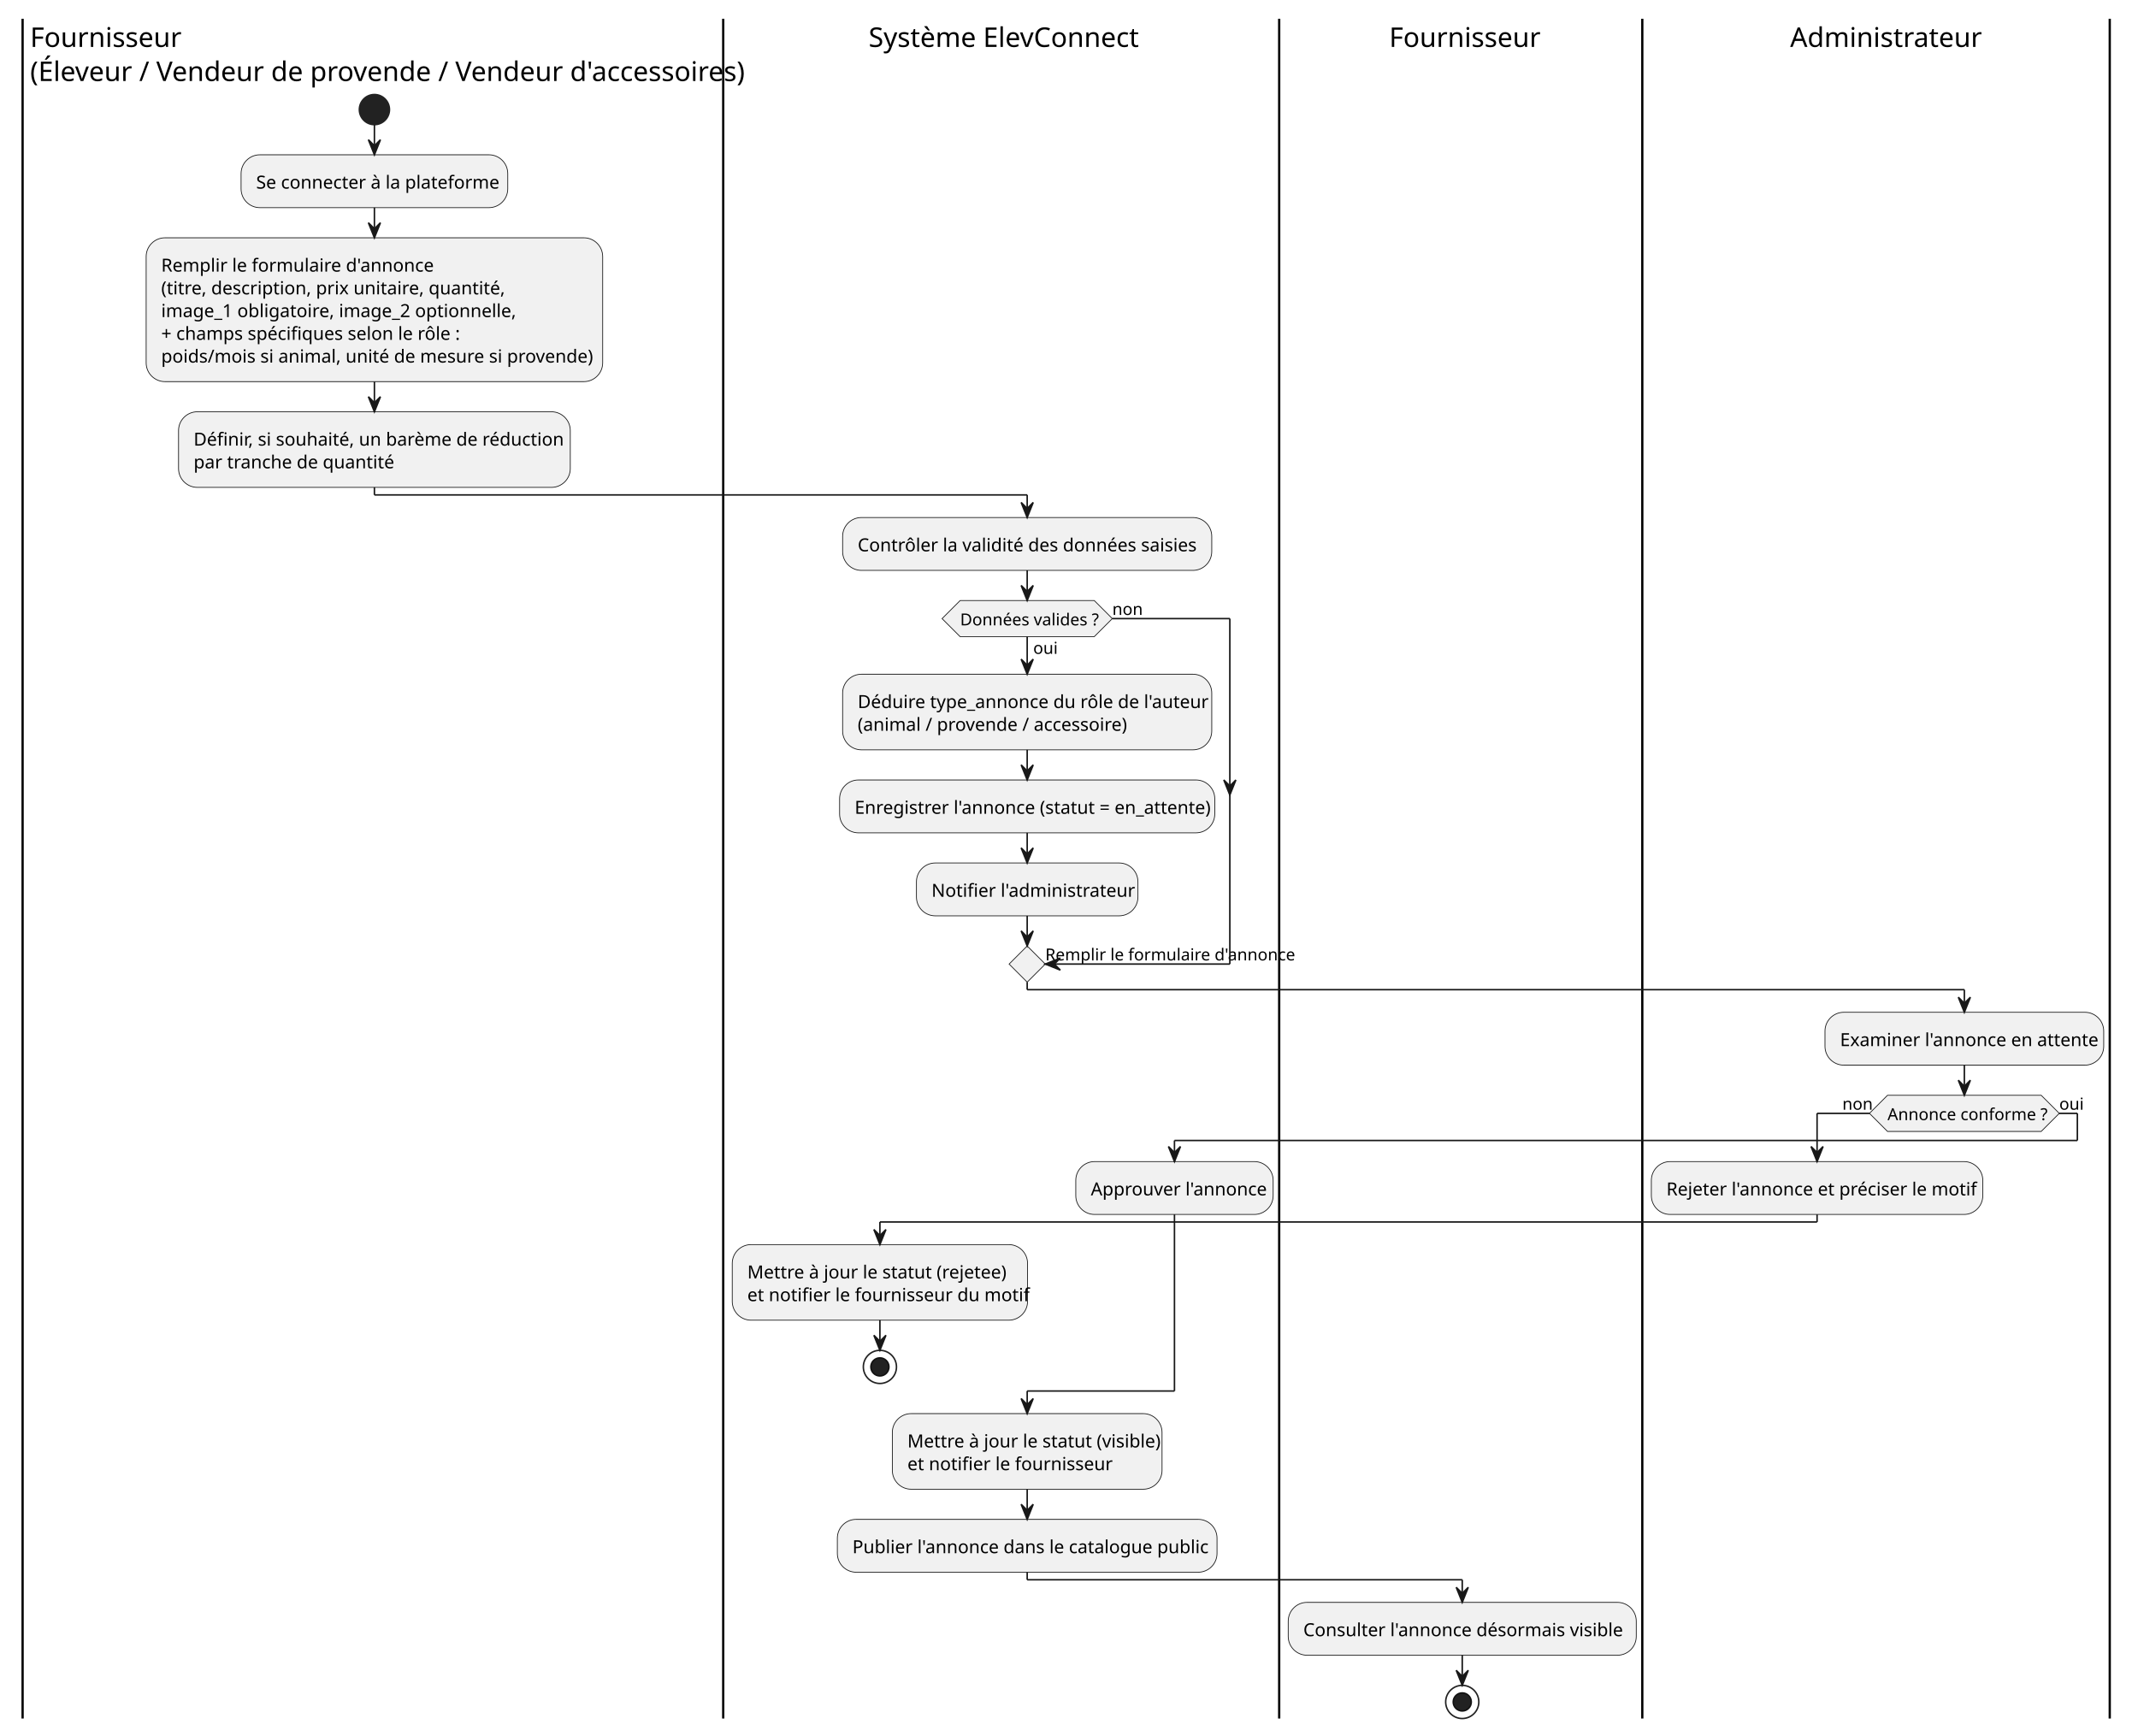
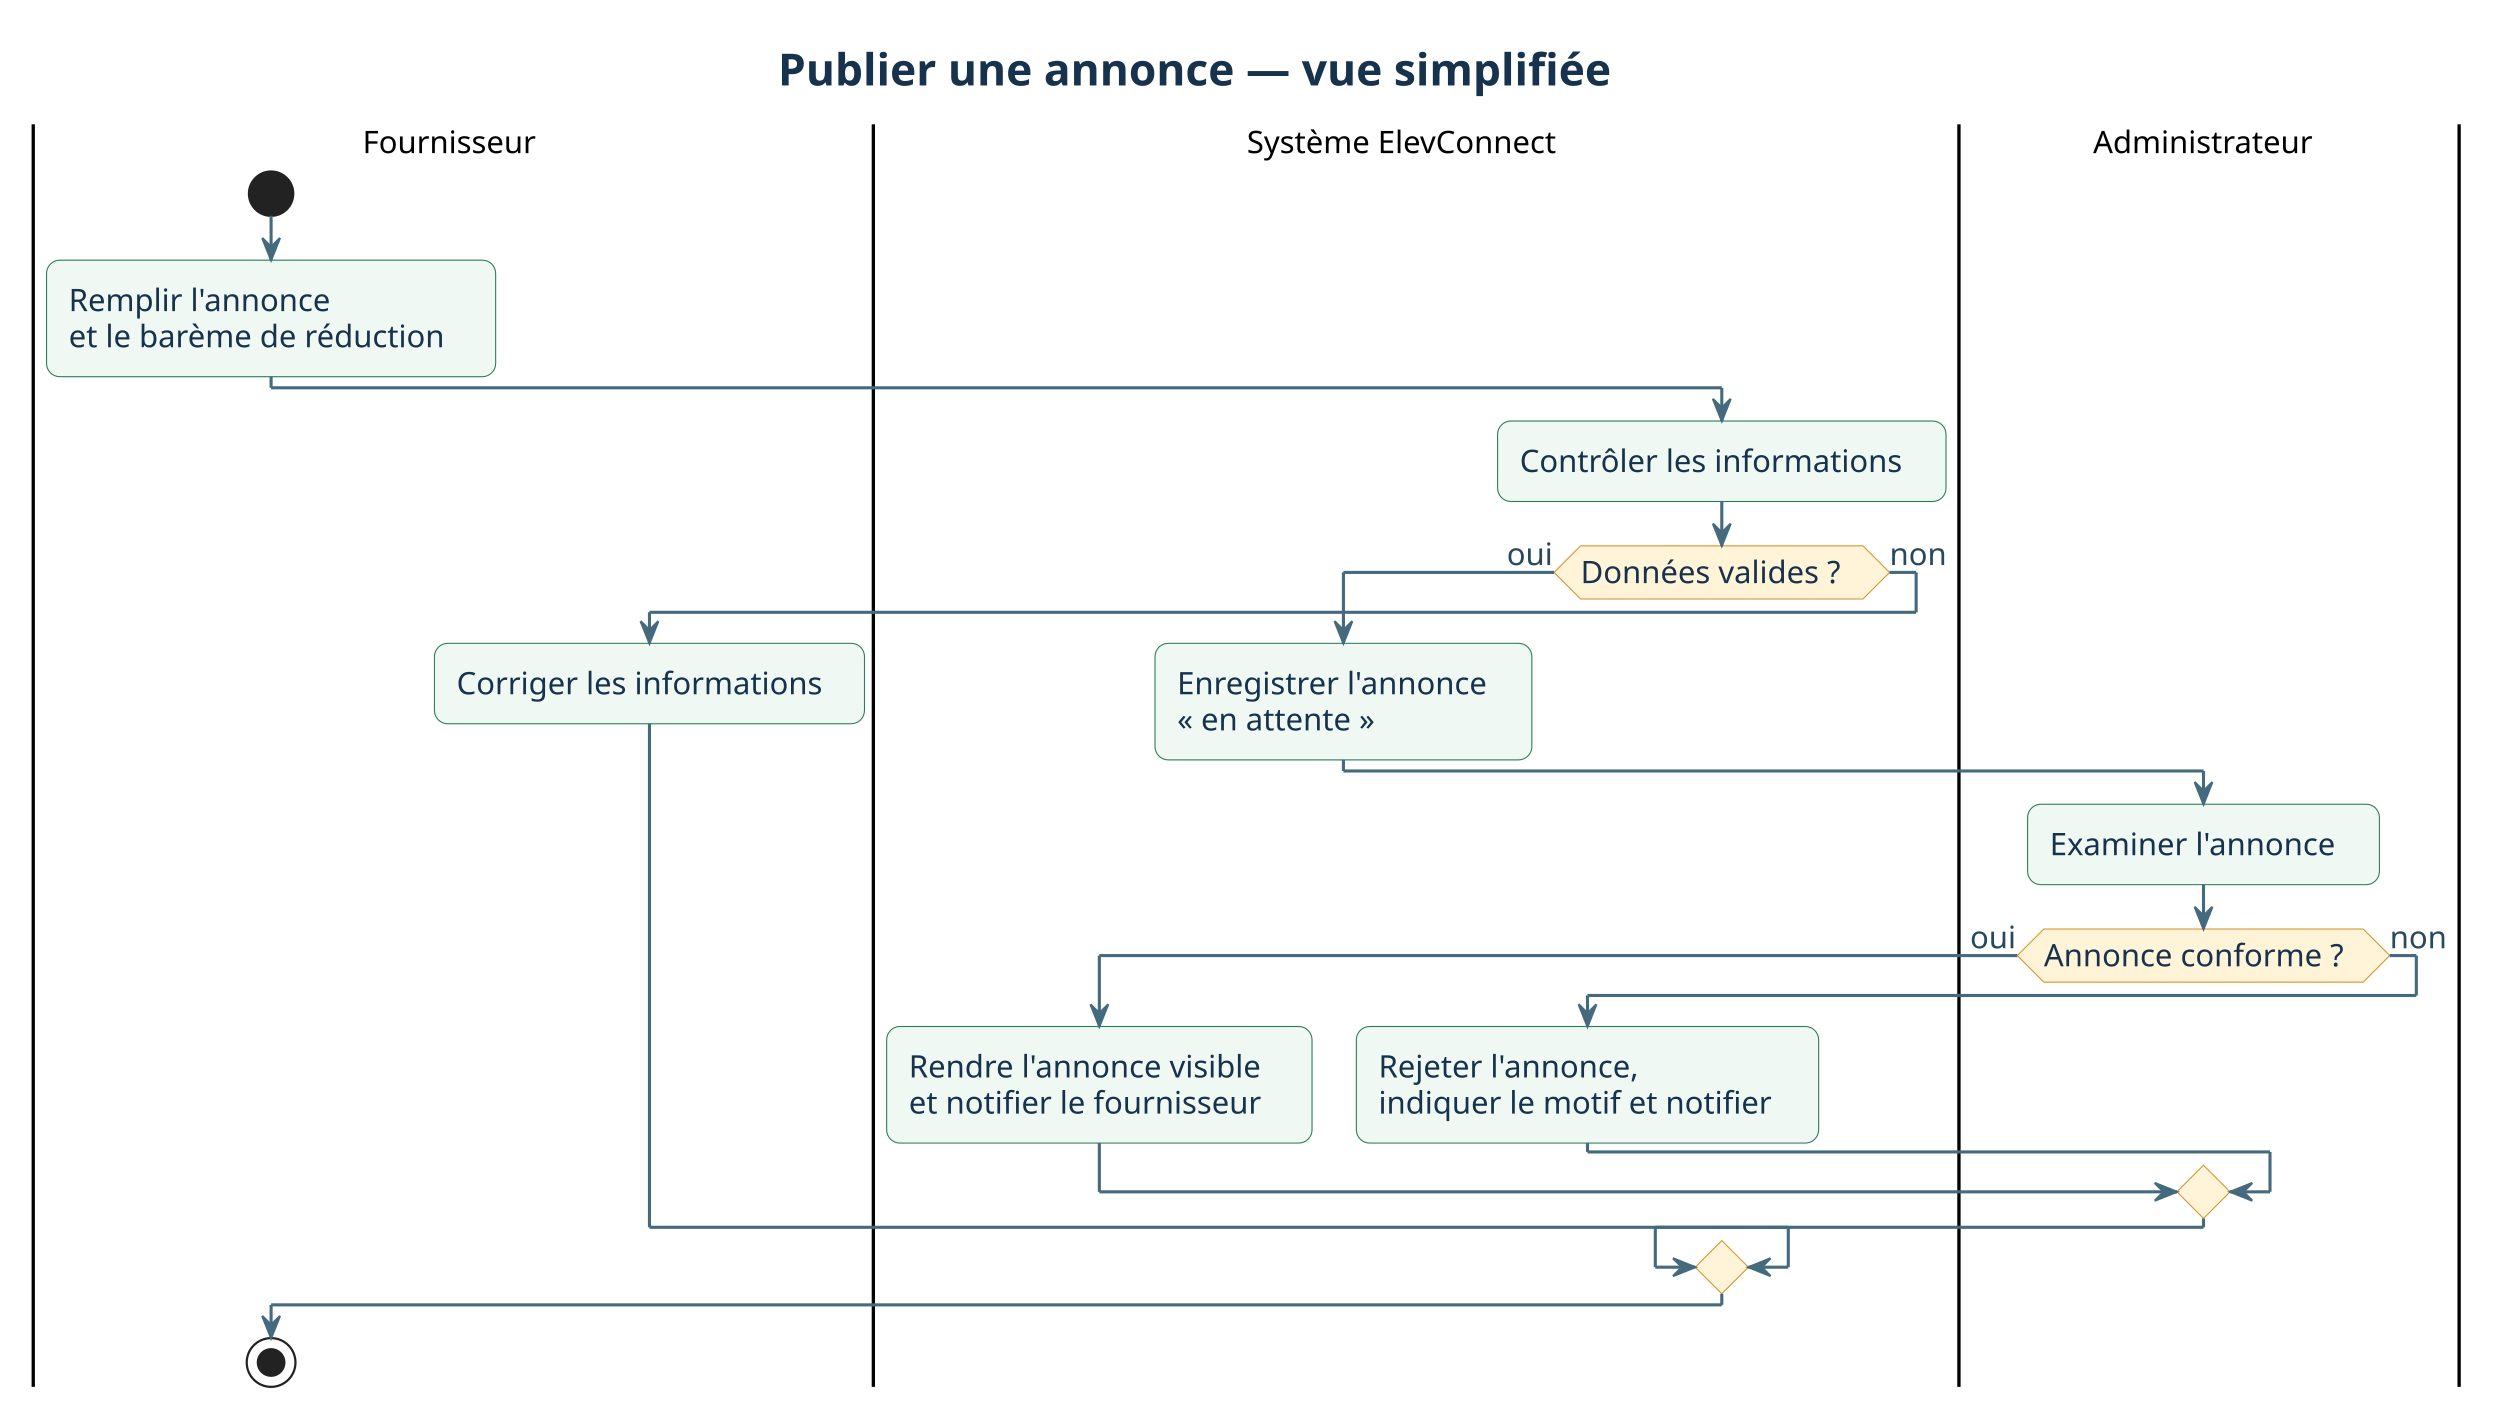
- <svg xmlns="http://www.w3.org/2000/svg" contentStyleType="text/css" height="1152px" preserveAspectRatio="none" style="width:1419px;height:1152px;background:#FFFFFF;" version="1.1" viewBox="0 0 1419 1152" width="1419px" zoomAndPan="magnify">
+ <svg xmlns="http://www.w3.org/2000/svg" contentStyleType="text/css" data-diagram-type="ACTIVITY" height="1194.375px" preserveAspectRatio="none" style="width:2115px;height:1194px;background:#FFFFFF;" version="1.1" viewBox="0 0 2115 1194" width="2115px" zoomAndPan="magnify">
  <defs />
  <g>
-     <rect fill="none" height="45.281" style="stroke:none;stroke-width:1.0;" width="1386.75" x="15" y="12.455" />
-     <ellipse cx="248.5" cy="72.736" fill="#222222" rx="10" ry="10" style="stroke:#222222;stroke-width:1.0;" />
-     <rect fill="#F1F1F1" height="35.094" rx="12.5" ry="12.5" style="stroke:#181818;stroke-width:0.5;" width="177" x="160" y="102.736" />
-     <text fill="#000000" font-family="sans-serif" font-size="12" lengthAdjust="spacing" textLength="157" x="170" y="125.193">Se connecter à la plateforme</text>
-     <rect fill="#F1F1F1" height="95.469" rx="12.5" ry="12.5" style="stroke:#181818;stroke-width:0.5;" width="303" x="97" y="157.83" />
-     <text fill="#000000" font-family="sans-serif" font-size="12" lengthAdjust="spacing" textLength="176" x="107" y="180.287">Remplir le formulaire d'annonce</text>
-     <text fill="#000000" font-family="sans-serif" font-size="12" lengthAdjust="spacing" textLength="213" x="107" y="195.381">(titre, description, prix unitaire, quantité,</text>
-     <text fill="#000000" font-family="sans-serif" font-size="12" lengthAdjust="spacing" textLength="232" x="107" y="210.475">image_1 obligatoire, image_2 optionnelle,</text>
-     <text fill="#000000" font-family="sans-serif" font-size="12" lengthAdjust="spacing" textLength="199" x="107" y="225.568">+ champs spécifiques selon le rôle :</text>
-     <text fill="#000000" font-family="sans-serif" font-size="12" lengthAdjust="spacing" textLength="283" x="107" y="240.662">poids/mois si animal, unité de mesure si provende)</text>
-     <rect fill="#F1F1F1" height="50.188" rx="12.5" ry="12.5" style="stroke:#181818;stroke-width:0.5;" width="260" x="118.5" y="273.299" />
-     <text fill="#000000" font-family="sans-serif" font-size="12" lengthAdjust="spacing" textLength="240" x="128.5" y="295.756">Définir, si souhaité, un barème de réduction</text>
-     <text fill="#000000" font-family="sans-serif" font-size="12" lengthAdjust="spacing" textLength="126" x="128.5" y="310.85">par tranche de quantité</text>
-     <line style="stroke:#000000;stroke-width:1.5;" x1="15" x2="15" y1="12.455" y2="1140.623" />
-     <rect fill="#F1F1F1" height="35.094" rx="12.5" ry="12.5" style="stroke:#181818;stroke-width:0.5;" width="245" x="559.25" y="343.486" />
-     <text fill="#000000" font-family="sans-serif" font-size="12" lengthAdjust="spacing" textLength="225" x="569.25" y="365.943">Contrôler la validité des données saisies</text>
-     <rect fill="#F1F1F1" height="50.188" rx="12.5" ry="12.5" style="stroke:#181818;stroke-width:0.5;" width="245" x="559.25" y="447.498" />
-     <text fill="#000000" font-family="sans-serif" font-size="12" lengthAdjust="spacing" textLength="225" x="569.25" y="469.955">Déduire type_annonce du rôle de l'auteur</text>
-     <text fill="#000000" font-family="sans-serif" font-size="12" lengthAdjust="spacing" textLength="176" x="569.25" y="485.049">(animal / provende / accessoire)</text>
-     <rect fill="#F1F1F1" height="35.094" rx="12.5" ry="12.5" style="stroke:#181818;stroke-width:0.5;" width="249" x="557.25" y="517.686" />
-     <text fill="#000000" font-family="sans-serif" font-size="12" lengthAdjust="spacing" textLength="229" x="567.25" y="540.143">Enregistrer l'annonce (statut = en_attente)</text>
-     <rect fill="#F1F1F1" height="35.094" rx="12.5" ry="12.5" style="stroke:#181818;stroke-width:0.5;" width="147" x="608.25" y="572.779" />
-     <text fill="#000000" font-family="sans-serif" font-size="12" lengthAdjust="spacing" textLength="127" x="618.25" y="595.236">Notifier l'administrateur</text>
-     <polygon fill="#F1F1F1" points="637.25,398.58,726.25,398.58,738.25,410.58,726.25,422.58,637.25,422.58,625.25,410.58,637.25,398.58" style="stroke:#181818;stroke-width:0.5;" />
-     <text fill="#000000" font-family="sans-serif" font-size="11" lengthAdjust="spacing" textLength="14" x="685.75" y="433.999">oui</text>
-     <text fill="#000000" font-family="sans-serif" font-size="11" lengthAdjust="spacing" textLength="89" x="637.25" y="415.081">Données valides ?</text>
-     <text fill="#000000" font-family="sans-serif" font-size="11" lengthAdjust="spacing" textLength="18" x="738.25" y="408.163">non</text>
-     <polygon fill="#F1F1F1" points="681.75,627.873,693.75,639.873,681.75,651.873,669.75,639.873,681.75,627.873" style="stroke:#181818;stroke-width:0.5;" />
-     <text fill="#000000" font-family="sans-serif" font-size="11" lengthAdjust="spacing" textLength="150" x="693.75" y="637.456">Remplir le formulaire d'annonce</text>
-     <rect fill="#F1F1F1" height="50.188" rx="12.5" ry="12.5" style="stroke:#181818;stroke-width:0.5;" width="196" x="486" y="826.061" />
-     <text fill="#000000" font-family="sans-serif" font-size="12" lengthAdjust="spacing" textLength="162" x="496" y="848.518">Mettre à jour le statut (rejetee)</text>
-     <text fill="#000000" font-family="sans-serif" font-size="12" lengthAdjust="spacing" textLength="176" x="496" y="863.611">et notifier le fournisseur du motif</text>
-     <ellipse cx="584" cy="907.248" fill="none" rx="11" ry="11" style="stroke:#222222;stroke-width:1.0;" />
-     <ellipse cx="584" cy="907.248" fill="#222222" rx="6" ry="6" style="stroke:#111111;stroke-width:1.0;" />
-     <rect fill="#F1F1F1" height="35.094" rx="12.5" ry="12.5" style="stroke:#181818;stroke-width:0.5;" width="131" x="714" y="770.967" />
-     <text fill="#000000" font-family="sans-serif" font-size="12" lengthAdjust="spacing" textLength="111" x="724" y="793.424">Approuver l'annonce</text>
-     <rect fill="#F1F1F1" height="50.188" rx="12.5" ry="12.5" style="stroke:#181818;stroke-width:0.5;" width="179" x="592.25" y="938.248" />
-     <text fill="#000000" font-family="sans-serif" font-size="12" lengthAdjust="spacing" textLength="159" x="602.25" y="960.705">Mettre à jour le statut (visible)</text>
-     <text fill="#000000" font-family="sans-serif" font-size="12" lengthAdjust="spacing" textLength="129" x="602.25" y="975.799">et notifier le fournisseur</text>
-     <rect fill="#F1F1F1" height="35.094" rx="12.5" ry="12.5" style="stroke:#181818;stroke-width:0.5;" width="252" x="555.75" y="1008.436" />
-     <text fill="#000000" font-family="sans-serif" font-size="12" lengthAdjust="spacing" textLength="232" x="565.75" y="1030.893">Publier l'annonce dans le catalogue public</text>
-     <line style="stroke:#000000;stroke-width:1.5;" x1="480" x2="480" y1="12.455" y2="1140.623" />
-     <rect fill="#F1F1F1" height="35.094" rx="12.5" ry="12.5" style="stroke:#181818;stroke-width:0.5;" width="231" x="855" y="1063.529" />
-     <text fill="#000000" font-family="sans-serif" font-size="12" lengthAdjust="spacing" textLength="211" x="865" y="1085.986">Consulter l'annonce désormais visible</text>
-     <ellipse cx="970.5" cy="1129.623" fill="none" rx="11" ry="11" style="stroke:#222222;stroke-width:1.0;" />
-     <ellipse cx="970.5" cy="1129.623" fill="#222222" rx="6" ry="6" style="stroke:#111111;stroke-width:1.0;" />
-     <line style="stroke:#000000;stroke-width:1.5;" x1="849" x2="849" y1="12.455" y2="1140.623" />
-     <rect fill="#F1F1F1" height="35.094" rx="12.5" ry="12.5" style="stroke:#181818;stroke-width:0.5;" width="185" x="1211.25" y="671.873" />
-     <text fill="#000000" font-family="sans-serif" font-size="12" lengthAdjust="spacing" textLength="165" x="1221.25" y="694.33">Examiner l'annonce en attente</text>
-     <polygon fill="#F1F1F1" points="1252.75,726.967,1354.75,726.967,1366.75,738.967,1354.75,750.967,1252.75,750.967,1240.75,738.967,1252.75,726.967" style="stroke:#181818;stroke-width:0.5;" />
-     <text fill="#000000" font-family="sans-serif" font-size="11" lengthAdjust="spacing" textLength="102" x="1252.75" y="743.468">Annonce conforme ?</text>
-     <text fill="#000000" font-family="sans-serif" font-size="11" lengthAdjust="spacing" textLength="18" x="1222.75" y="736.55">non</text>
-     <text fill="#000000" font-family="sans-serif" font-size="11" lengthAdjust="spacing" textLength="14" x="1366.75" y="736.55">oui</text>
-     <rect fill="#F1F1F1" height="35.094" rx="12.5" ry="12.5" style="stroke:#181818;stroke-width:0.5;" width="220" x="1096" y="770.967" />
-     <text fill="#000000" font-family="sans-serif" font-size="12" lengthAdjust="spacing" textLength="200" x="1106" y="793.424">Rejeter l'annonce et préciser le motif</text>
-     <line style="stroke:#000000;stroke-width:1.5;" x1="1090" x2="1090" y1="12.455" y2="1140.623" />
-     <line style="stroke:#000000;stroke-width:1.5;" x1="1400.25" x2="1400.25" y1="12.455" y2="1140.623" />
-     <line style="stroke:#181818;stroke-width:1.0;" x1="248.5" x2="248.5" y1="82.736" y2="102.736" />
-     <polygon fill="#181818" points="244.5,92.736,248.5,102.736,252.5,92.736,248.5,96.736" style="stroke:#181818;stroke-width:1.0;" />
-     <line style="stroke:#181818;stroke-width:1.0;" x1="248.5" x2="248.5" y1="137.83" y2="157.83" />
-     <polygon fill="#181818" points="244.5,147.83,248.5,157.83,252.5,147.83,248.5,151.83" style="stroke:#181818;stroke-width:1.0;" />
-     <line style="stroke:#181818;stroke-width:1.0;" x1="248.5" x2="248.5" y1="253.299" y2="273.299" />
-     <polygon fill="#181818" points="244.5,263.299,248.5,273.299,252.5,263.299,248.5,267.299" style="stroke:#181818;stroke-width:1.0;" />
-     <line style="stroke:#181818;stroke-width:1.0;" x1="681.75" x2="681.75" y1="497.685" y2="517.686" />
-     <polygon fill="#181818" points="677.75,507.685,681.75,517.686,685.75,507.685,681.75,511.685" style="stroke:#181818;stroke-width:1.0;" />
-     <line style="stroke:#181818;stroke-width:1.0;" x1="681.75" x2="681.75" y1="552.779" y2="572.779" />
-     <polygon fill="#181818" points="677.75,562.779,681.75,572.779,685.75,562.779,681.75,566.779" style="stroke:#181818;stroke-width:1.0;" />
-     <line style="stroke:#181818;stroke-width:1.0;" x1="681.75" x2="681.75" y1="422.58" y2="447.498" />
-     <polygon fill="#181818" points="677.75,437.498,681.75,447.498,685.75,437.498,681.75,441.498" style="stroke:#181818;stroke-width:1.0;" />
-     <line style="stroke:#181818;stroke-width:1.0;" x1="738.25" x2="816.25" y1="410.58" y2="410.58" />
-     <polygon fill="#181818" points="812.25,517.686,816.25,527.686,820.25,517.686,816.25,521.686" style="stroke:#181818;stroke-width:1.0;" />
-     <line style="stroke:#181818;stroke-width:1.0;" x1="816.25" x2="816.25" y1="410.58" y2="639.873" />
-     <line style="stroke:#181818;stroke-width:1.0;" x1="816.25" x2="693.75" y1="639.873" y2="639.873" />
-     <polygon fill="#181818" points="703.75,635.873,693.75,639.873,703.75,643.873,699.75,639.873" style="stroke:#181818;stroke-width:1.0;" />
-     <line style="stroke:#181818;stroke-width:1.0;" x1="681.75" x2="681.75" y1="607.873" y2="627.873" />
-     <polygon fill="#181818" points="677.75,617.873,681.75,627.873,685.75,617.873,681.75,621.873" style="stroke:#181818;stroke-width:1.0;" />
-     <line style="stroke:#181818;stroke-width:1.0;" x1="681.75" x2="681.75" y1="378.58" y2="398.58" />
-     <polygon fill="#181818" points="677.75,388.58,681.75,398.58,685.75,388.58,681.75,392.58" style="stroke:#181818;stroke-width:1.0;" />
-     <line style="stroke:#181818;stroke-width:1.0;" x1="584" x2="584" y1="876.248" y2="896.248" />
-     <polygon fill="#181818" points="580,886.248,584,896.248,588,886.248,584,890.248" style="stroke:#181818;stroke-width:1.0;" />
-     <line style="stroke:#181818;stroke-width:1.0;" x1="681.75" x2="681.75" y1="988.436" y2="1008.436" />
-     <polygon fill="#181818" points="677.75,998.436,681.75,1008.436,685.75,998.436,681.75,1002.436" style="stroke:#181818;stroke-width:1.0;" />
-     <line style="stroke:#181818;stroke-width:1.0;" x1="970.5" x2="970.5" y1="1098.623" y2="1118.623" />
-     <polygon fill="#181818" points="966.5,1108.623,970.5,1118.623,974.5,1108.623,970.5,1112.623" style="stroke:#181818;stroke-width:1.0;" />
-     <line style="stroke:#181818;stroke-width:1.0;" x1="1240.75" x2="1206" y1="738.967" y2="738.967" />
-     <line style="stroke:#181818;stroke-width:1.0;" x1="1206" x2="1206" y1="738.967" y2="770.967" />
-     <polygon fill="#181818" points="1202,760.967,1206,770.967,1210,760.967,1206,764.967" style="stroke:#181818;stroke-width:1.0;" />
-     <line style="stroke:#181818;stroke-width:1.0;" x1="1303.75" x2="1303.75" y1="706.967" y2="726.967" />
-     <polygon fill="#181818" points="1299.75,716.967,1303.75,726.967,1307.75,716.967,1303.75,720.967" style="stroke:#181818;stroke-width:1.0;" />
-     <line style="stroke:#181818;stroke-width:1.0;" x1="248.5" x2="248.5" y1="323.486" y2="328.486" />
-     <line style="stroke:#181818;stroke-width:1.0;" x1="248.5" x2="681.75" y1="328.486" y2="328.486" />
-     <line style="stroke:#181818;stroke-width:1.0;" x1="681.75" x2="681.75" y1="328.486" y2="343.486" />
-     <polygon fill="#181818" points="677.75,333.486,681.75,343.486,685.75,333.486,681.75,337.486" style="stroke:#181818;stroke-width:1.0;" />
-     <line style="stroke:#181818;stroke-width:1.0;" x1="681.75" x2="681.75" y1="651.873" y2="656.873" />
-     <line style="stroke:#181818;stroke-width:1.0;" x1="681.75" x2="1303.75" y1="656.873" y2="656.873" />
-     <line style="stroke:#181818;stroke-width:1.0;" x1="1303.75" x2="1303.75" y1="656.873" y2="671.873" />
-     <polygon fill="#181818" points="1299.75,661.873,1303.75,671.873,1307.75,661.873,1303.75,665.873" style="stroke:#181818;stroke-width:1.0;" />
-     <line style="stroke:#181818;stroke-width:1.0;" x1="1206" x2="1206" y1="806.061" y2="811.061" />
-     <line style="stroke:#181818;stroke-width:1.0;" x1="1206" x2="584" y1="811.061" y2="811.061" />
-     <line style="stroke:#181818;stroke-width:1.0;" x1="584" x2="584" y1="811.061" y2="826.061" />
-     <polygon fill="#181818" points="580,816.061,584,826.061,588,816.061,584,820.061" style="stroke:#181818;stroke-width:1.0;" />
-     <line style="stroke:#181818;stroke-width:1.0;" x1="1366.75" x2="1378.75" y1="738.967" y2="738.967" />
-     <line style="stroke:#181818;stroke-width:1.0;" x1="1378.75" x2="1378.75" y1="738.967" y2="756.967" />
-     <line style="stroke:#181818;stroke-width:1.0;" x1="1378.75" x2="779.5" y1="756.967" y2="756.967" />
-     <line style="stroke:#181818;stroke-width:1.0;" x1="779.5" x2="779.5" y1="756.967" y2="770.967" />
-     <polygon fill="#181818" points="775.5,760.967,779.5,770.967,783.5,760.967,779.5,764.967" style="stroke:#181818;stroke-width:1.0;" />
-     <line style="stroke:#181818;stroke-width:1.0;" x1="779.5" x2="779.5" y1="806.061" y2="923.248" />
-     <line style="stroke:#181818;stroke-width:1.0;" x1="779.5" x2="681.75" y1="923.248" y2="923.248" />
-     <line style="stroke:#181818;stroke-width:1.0;" x1="681.75" x2="681.75" y1="923.248" y2="938.248" />
-     <polygon fill="#181818" points="677.75,928.248,681.75,938.248,685.75,928.248,681.75,932.248" style="stroke:#181818;stroke-width:1.0;" />
-     <line style="stroke:#181818;stroke-width:1.0;" x1="681.75" x2="681.75" y1="1043.529" y2="1048.529" />
-     <line style="stroke:#181818;stroke-width:1.0;" x1="681.75" x2="970.5" y1="1048.529" y2="1048.529" />
-     <line style="stroke:#181818;stroke-width:1.0;" x1="970.5" x2="970.5" y1="1048.529" y2="1063.529" />
-     <polygon fill="#181818" points="966.5,1053.529,970.5,1063.529,974.5,1053.529,970.5,1057.529" style="stroke:#181818;stroke-width:1.0;" />
-     <text fill="#000000" font-family="sans-serif" font-size="18" lengthAdjust="spacing" textLength="95" x="20" y="31.141">Fournisseur</text>
-     <text fill="#000000" font-family="sans-serif" font-size="18" lengthAdjust="spacing" textLength="455" x="20" y="53.781">(Éleveur / Vendeur de provende / Vendeur d'accessoires)</text>
-     <text fill="#000000" font-family="sans-serif" font-size="18" lengthAdjust="spacing" textLength="176" x="576.5" y="31.141">Système ElevConnect</text>
-     <text fill="#000000" font-family="sans-serif" font-size="18" lengthAdjust="spacing" textLength="95" x="922" y="31.141">Fournisseur</text>
-     <text fill="#000000" font-family="sans-serif" font-size="18" lengthAdjust="spacing" textLength="114" x="1188.125" y="31.141">Administrateur</text>
+     <g class="title" data-source-line="3">
+       <text fill="#17324D" font-family="sans-serif" font-size="37.5" font-weight="bold" lengthAdjust="spacing" textLength="794.495" x="658.173" y="72.308">Publier une annonce — vue simplifiée</text>
+     </g>
+     <rect fill="none" height="30.557" style="stroke:none;stroke-width:1.875;" width="2054.59" x="28.125" y="105.156" />
+     <ellipse cx="229.346" cy="163.837" fill="#222222" rx="18.75" ry="18.75" style="stroke:#222222;stroke-width:1.875;" />
+     <rect fill="#F0F8F3" height="98.613" rx="11.25" ry="11.25" style="stroke:#2F7D5B;stroke-width:0.938;" width="379.942" x="39.375" y="220.087" />
+     <text fill="#17324D" font-family="sans-serif" font-size="26.25" lengthAdjust="spacing" textLength="237.493" x="58.125" y="263.203">Remplir l'annonce</text>
+     <text fill="#17324D" font-family="sans-serif" font-size="26.25" lengthAdjust="spacing" textLength="342.442" x="58.125" y="293.76">et le barème de réduction</text>
+     <rect fill="#F0F8F3" height="68.057" rx="11.25" ry="11.25" style="stroke:#2F7D5B;stroke-width:0.938;" width="363.818" x="367.54" y="544.257" />
+     <text fill="#17324D" font-family="sans-serif" font-size="26.25" lengthAdjust="spacing" textLength="326.318" x="386.29" y="587.373">Corriger les informations</text>
+     <ellipse cx="229.346" cy="1152.665" fill="none" rx="20.625" ry="20.625" style="stroke:#222222;stroke-width:1.875;" />
+     <ellipse cx="229.346" cy="1152.665" fill="#222222" rx="11.25" ry="11.25" style="stroke:#222222;stroke-width:1.875;" />
+     <line style="stroke:#000000;stroke-width:2.812;" x1="28.125" x2="28.125" y1="105.156" y2="1173.29" />
+     <rect fill="#F0F8F3" height="68.057" rx="11.25" ry="11.25" style="stroke:#2F7D5B;stroke-width:0.938;" width="379.352" x="1266.964" y="356.201" />
+     <text fill="#17324D" font-family="sans-serif" font-size="26.25" lengthAdjust="spacing" textLength="341.852" x="1285.714" y="399.316">Contrôler les informations</text>
+     <polygon fill="#FFF3D8" points="1337.22,461.757,1576.059,461.757,1598.559,484.257,1576.059,506.757,1337.22,506.757,1314.72,484.257,1337.22,461.757" style="stroke:#D8952F;stroke-width:0.938;" />
+     <text fill="#17324D" font-family="sans-serif" font-size="26.25" lengthAdjust="spacing" textLength="238.839" x="1337.22" y="493.345">Données valides ?</text>
+     <text fill="#29485B" font-family="sans-serif" font-size="26.25" lengthAdjust="spacing" textLength="39.99" x="1274.73" y="478.066">oui</text>
+     <text fill="#29485B" font-family="sans-serif" font-size="26.25" lengthAdjust="spacing" textLength="49.334" x="1598.559" y="478.066">non</text>
+     <rect fill="#F0F8F3" height="98.613" rx="11.25" ry="11.25" style="stroke:#2F7D5B;stroke-width:0.938;" width="318.816" x="977.129" y="544.257" />
+     <text fill="#17324D" font-family="sans-serif" font-size="26.25" lengthAdjust="spacing" textLength="281.316" x="995.879" y="587.373">Enregistrer l'annonce</text>
+     <text fill="#17324D" font-family="sans-serif" font-size="26.25" lengthAdjust="spacing" textLength="185.839" x="995.879" y="617.93">« en attente »</text>
+     <rect fill="#F0F8F3" height="98.613" rx="11.25" ry="11.25" style="stroke:#2F7D5B;stroke-width:0.938;" width="359.87" x="750.108" y="868.427" />
+     <text fill="#17324D" font-family="sans-serif" font-size="26.25" lengthAdjust="spacing" textLength="322.37" x="768.858" y="911.543">Rendre l'annonce visible</text>
+     <text fill="#17324D" font-family="sans-serif" font-size="26.25" lengthAdjust="spacing" textLength="316.269" x="768.858" y="942.1">et notifier le fournisseur</text>
+     <rect fill="#F0F8F3" height="98.613" rx="11.25" ry="11.25" style="stroke:#2F7D5B;stroke-width:0.938;" width="391.106" x="1147.478" y="868.427" />
+     <text fill="#17324D" font-family="sans-serif" font-size="26.25" lengthAdjust="spacing" textLength="238.903" x="1166.228" y="911.543">Rejeter l'annonce,</text>
+     <text fill="#17324D" font-family="sans-serif" font-size="26.25" lengthAdjust="spacing" textLength="353.606" x="1166.228" y="942.1">indiquer le motif et notifier</text>
+     <polygon fill="#FFF3D8" points="1456.64,1049.54,1479.14,1072.04,1456.64,1094.54,1434.14,1072.04,1456.64,1049.54" style="stroke:#D8952F;stroke-width:0.938;" />
+     <line style="stroke:#000000;stroke-width:2.812;" x1="738.858" x2="738.858" y1="105.156" y2="1173.29" />
+     <rect fill="#F0F8F3" height="68.057" rx="11.25" ry="11.25" style="stroke:#2F7D5B;stroke-width:0.938;" width="297.642" x="1715.35" y="680.37" />
+     <text fill="#17324D" font-family="sans-serif" font-size="26.25" lengthAdjust="spacing" textLength="260.142" x="1734.1" y="723.486">Examiner l'annonce</text>
+     <polygon fill="#FFF3D8" points="1729.134,785.927,1999.209,785.927,2021.709,808.427,1999.209,830.927,1729.134,830.927,1706.634,808.427,1729.134,785.927" style="stroke:#D8952F;stroke-width:0.938;" />
+     <text fill="#17324D" font-family="sans-serif" font-size="26.25" lengthAdjust="spacing" textLength="270.075" x="1729.134" y="817.515">Annonce conforme ?</text>
+     <text fill="#29485B" font-family="sans-serif" font-size="26.25" lengthAdjust="spacing" textLength="39.99" x="1666.643" y="802.236">oui</text>
+     <text fill="#29485B" font-family="sans-serif" font-size="26.25" lengthAdjust="spacing" textLength="49.334" x="2021.709" y="802.236">non</text>
+     <polygon fill="#FFF3D8" points="1864.171,985.79,1886.671,1008.29,1864.171,1030.79,1841.671,1008.29,1864.171,985.79" style="stroke:#D8952F;stroke-width:0.938;" />
+     <line style="stroke:#000000;stroke-width:2.812;" x1="1657.268" x2="1657.268" y1="105.156" y2="1173.29" />
+     <line style="stroke:#000000;stroke-width:2.812;" x1="2080.418" x2="2080.418" y1="105.156" y2="1173.29" />
+     <line style="stroke:#456A7D;stroke-width:2.625;" x1="229.346" x2="229.346" y1="182.587" y2="220.087" />
+     <polygon fill="#456A7D" points="221.846,201.337,229.346,220.087,236.846,201.337,229.346,208.837" style="stroke:#456A7D;stroke-width:1.875;" />
+     <line style="stroke:#456A7D;stroke-width:2.625;" x1="1314.72" x2="1136.537" y1="484.257" y2="484.257" />
+     <line style="stroke:#456A7D;stroke-width:2.625;" x1="1136.537" x2="1136.537" y1="484.257" y2="544.257" />
+     <polygon fill="#456A7D" points="1129.037,525.507,1136.537,544.257,1144.037,525.507,1136.537,533.007" style="stroke:#456A7D;stroke-width:1.875;" />
+     <line style="stroke:#456A7D;stroke-width:2.625;" x1="1456.64" x2="1456.64" y1="424.257" y2="461.757" />
+     <polygon fill="#456A7D" points="1449.14,443.007,1456.64,461.757,1464.14,443.007,1456.64,450.507" style="stroke:#456A7D;stroke-width:1.875;" />
+     <line style="stroke:#456A7D;stroke-width:2.625;" x1="1864.171" x2="1864.171" y1="748.427" y2="785.927" />
+     <polygon fill="#456A7D" points="1856.671,767.177,1864.171,785.927,1871.671,767.177,1864.171,774.677" style="stroke:#456A7D;stroke-width:1.875;" />
+     <line style="stroke:#456A7D;stroke-width:2.625;" x1="229.346" x2="229.346" y1="318.701" y2="328.076" />
+     <line style="stroke:#456A7D;stroke-width:2.625;" x1="229.346" x2="1456.64" y1="328.076" y2="328.076" />
+     <line style="stroke:#456A7D;stroke-width:2.625;" x1="1456.64" x2="1456.64" y1="328.076" y2="356.201" />
+     <polygon fill="#456A7D" points="1449.14,337.451,1456.64,356.201,1464.14,337.451,1456.64,344.951" style="stroke:#456A7D;stroke-width:1.875;" />
+     <line style="stroke:#456A7D;stroke-width:2.625;" x1="1136.537" x2="1136.537" y1="642.87" y2="652.245" />
+     <line style="stroke:#456A7D;stroke-width:2.625;" x1="1136.537" x2="1864.171" y1="652.245" y2="652.245" />
+     <line style="stroke:#456A7D;stroke-width:2.625;" x1="1864.171" x2="1864.171" y1="652.245" y2="680.37" />
+     <polygon fill="#456A7D" points="1856.671,661.62,1864.171,680.37,1871.671,661.62,1864.171,669.12" style="stroke:#456A7D;stroke-width:1.875;" />
+     <line style="stroke:#456A7D;stroke-width:2.625;" x1="1706.634" x2="930.043" y1="808.427" y2="808.427" />
+     <line style="stroke:#456A7D;stroke-width:2.625;" x1="930.043" x2="930.043" y1="808.427" y2="868.427" />
+     <polygon fill="#456A7D" points="922.543,849.677,930.043,868.427,937.543,849.677,930.043,857.177" style="stroke:#456A7D;stroke-width:1.875;" />
+     <line style="stroke:#456A7D;stroke-width:2.625;" x1="2021.709" x2="2044.209" y1="808.427" y2="808.427" />
+     <line style="stroke:#456A7D;stroke-width:2.625;" x1="2044.209" x2="2044.209" y1="808.427" y2="842.177" />
+     <line style="stroke:#456A7D;stroke-width:2.625;" x1="2044.209" x2="1343.031" y1="842.177" y2="842.177" />
+     <line style="stroke:#456A7D;stroke-width:2.625;" x1="1343.031" x2="1343.031" y1="842.177" y2="868.427" />
+     <polygon fill="#456A7D" points="1335.531,849.677,1343.031,868.427,1350.531,849.677,1343.031,857.177" style="stroke:#456A7D;stroke-width:1.875;" />
+     <line style="stroke:#456A7D;stroke-width:2.625;" x1="930.043" x2="930.043" y1="967.04" y2="1008.29" />
+     <line style="stroke:#456A7D;stroke-width:2.625;" x1="930.043" x2="1841.671" y1="1008.29" y2="1008.29" />
+     <polygon fill="#456A7D" points="1822.921,1000.79,1841.671,1008.29,1822.921,1015.79,1830.421,1008.29" style="stroke:#456A7D;stroke-width:1.875;" />
+     <line style="stroke:#456A7D;stroke-width:2.625;" x1="1343.031" x2="1343.031" y1="967.04" y2="974.54" />
+     <line style="stroke:#456A7D;stroke-width:2.625;" x1="1343.031" x2="1920.421" y1="974.54" y2="974.54" />
+     <line style="stroke:#456A7D;stroke-width:2.625;" x1="1920.421" x2="1920.421" y1="974.54" y2="1008.29" />
+     <line style="stroke:#456A7D;stroke-width:2.625;" x1="1920.421" x2="1886.671" y1="1008.29" y2="1008.29" />
+     <polygon fill="#456A7D" points="1905.421,1000.79,1886.671,1008.29,1905.421,1015.79,1897.921,1008.29" style="stroke:#456A7D;stroke-width:1.875;" />
+     <line style="stroke:#456A7D;stroke-width:2.625;" x1="1598.559" x2="1621.059" y1="484.257" y2="484.257" />
+     <line style="stroke:#456A7D;stroke-width:2.625;" x1="1621.059" x2="1621.059" y1="484.257" y2="518.007" />
+     <line style="stroke:#456A7D;stroke-width:2.625;" x1="1621.059" x2="549.449" y1="518.007" y2="518.007" />
+     <line style="stroke:#456A7D;stroke-width:2.625;" x1="549.449" x2="549.449" y1="518.007" y2="544.257" />
+     <polygon fill="#456A7D" points="541.949,525.507,549.449,544.257,556.949,525.507,549.449,533.007" style="stroke:#456A7D;stroke-width:1.875;" />
+     <line style="stroke:#456A7D;stroke-width:2.625;" x1="1864.171" x2="1864.171" y1="1030.79" y2="1038.29" />
+     <line style="stroke:#456A7D;stroke-width:2.625;" x1="1864.171" x2="1400.39" y1="1038.29" y2="1038.29" />
+     <line style="stroke:#456A7D;stroke-width:2.625;" x1="1400.39" x2="1400.39" y1="1038.29" y2="1072.04" />
+     <line style="stroke:#456A7D;stroke-width:2.625;" x1="1400.39" x2="1434.14" y1="1072.04" y2="1072.04" />
+     <polygon fill="#456A7D" points="1415.39,1064.54,1434.14,1072.04,1415.39,1079.54,1422.89,1072.04" style="stroke:#456A7D;stroke-width:1.875;" />
+     <line style="stroke:#456A7D;stroke-width:2.625;" x1="549.449" x2="549.449" y1="612.314" y2="1038.29" />
+     <line style="stroke:#456A7D;stroke-width:2.625;" x1="549.449" x2="1512.89" y1="1038.29" y2="1038.29" />
+     <line style="stroke:#456A7D;stroke-width:2.625;" x1="1512.89" x2="1512.89" y1="1038.29" y2="1072.04" />
+     <line style="stroke:#456A7D;stroke-width:2.625;" x1="1512.89" x2="1479.14" y1="1072.04" y2="1072.04" />
+     <polygon fill="#456A7D" points="1497.89,1064.54,1479.14,1072.04,1497.89,1079.54,1490.39,1072.04" style="stroke:#456A7D;stroke-width:1.875;" />
+     <line style="stroke:#456A7D;stroke-width:2.625;" x1="1456.64" x2="1456.64" y1="1094.54" y2="1103.915" />
+     <line style="stroke:#456A7D;stroke-width:2.625;" x1="1456.64" x2="229.346" y1="1103.915" y2="1103.915" />
+     <line style="stroke:#456A7D;stroke-width:2.625;" x1="229.346" x2="229.346" y1="1103.915" y2="1132.04" />
+     <polygon fill="#456A7D" points="221.846,1113.29,229.346,1132.04,236.846,1113.29,229.346,1120.79" style="stroke:#456A7D;stroke-width:1.875;" />
+     <text fill="#000000" font-family="sans-serif" font-size="26.25" lengthAdjust="spacing" textLength="153.45" x="306.767" y="129.522">Fournisseur</text>
+     <text fill="#000000" font-family="sans-serif" font-size="26.25" lengthAdjust="spacing" textLength="286.481" x="1054.822" y="129.522">Système ElevConnect</text>
+     <text fill="#000000" font-family="sans-serif" font-size="26.25" lengthAdjust="spacing" textLength="196.132" x="1770.777" y="129.522">Administrateur</text>
  </g>
</svg>
